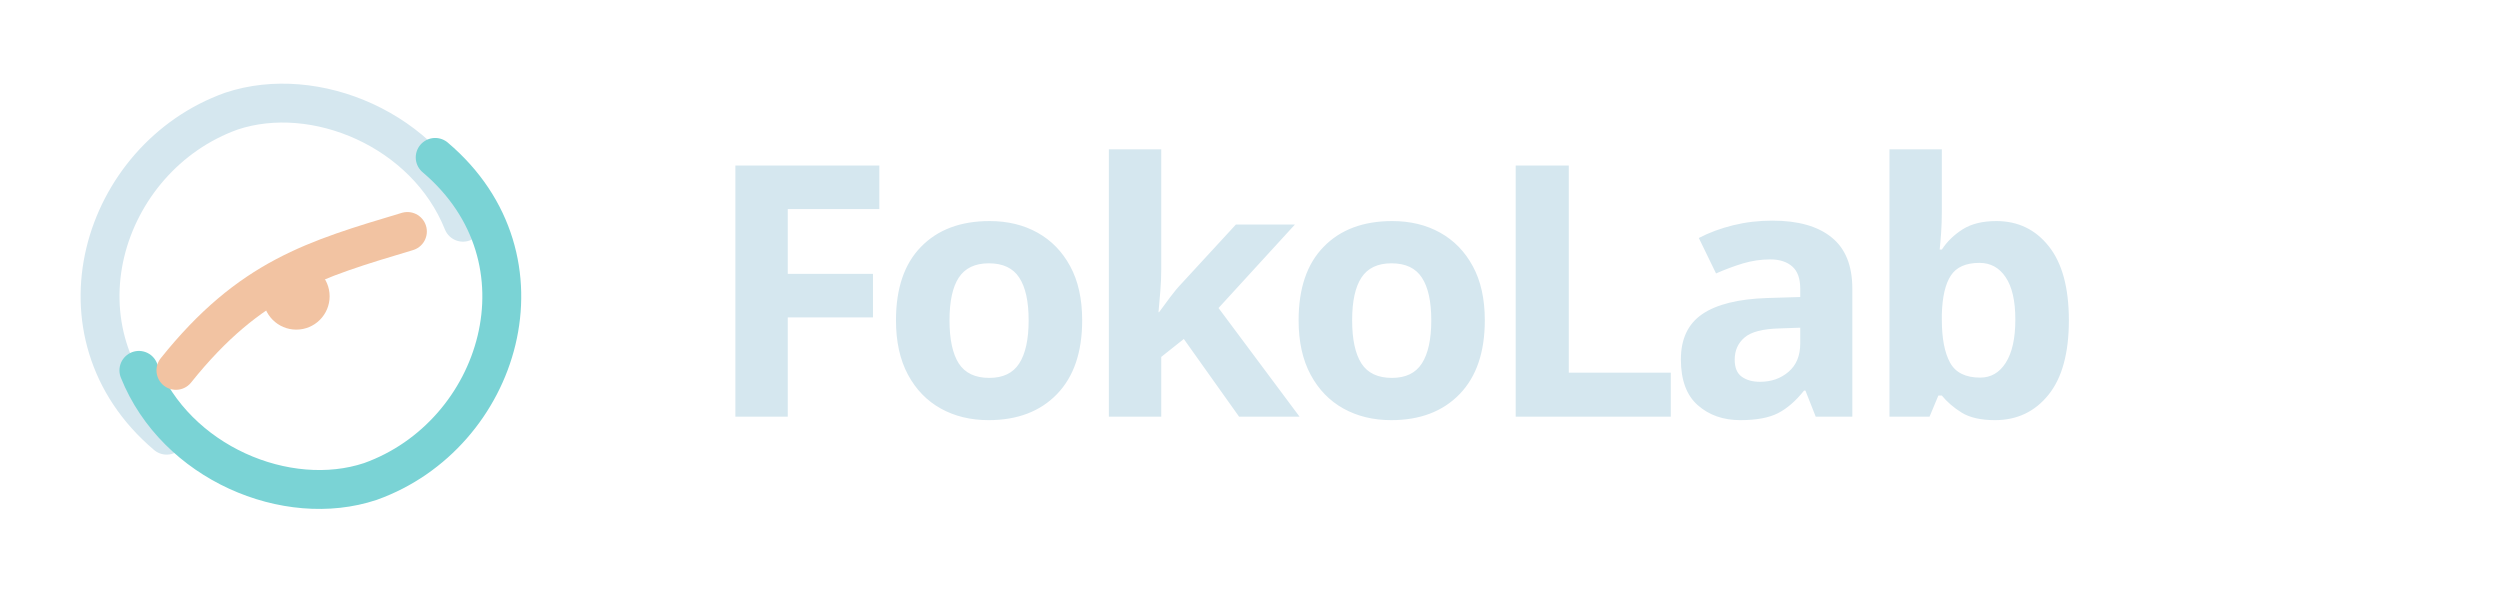
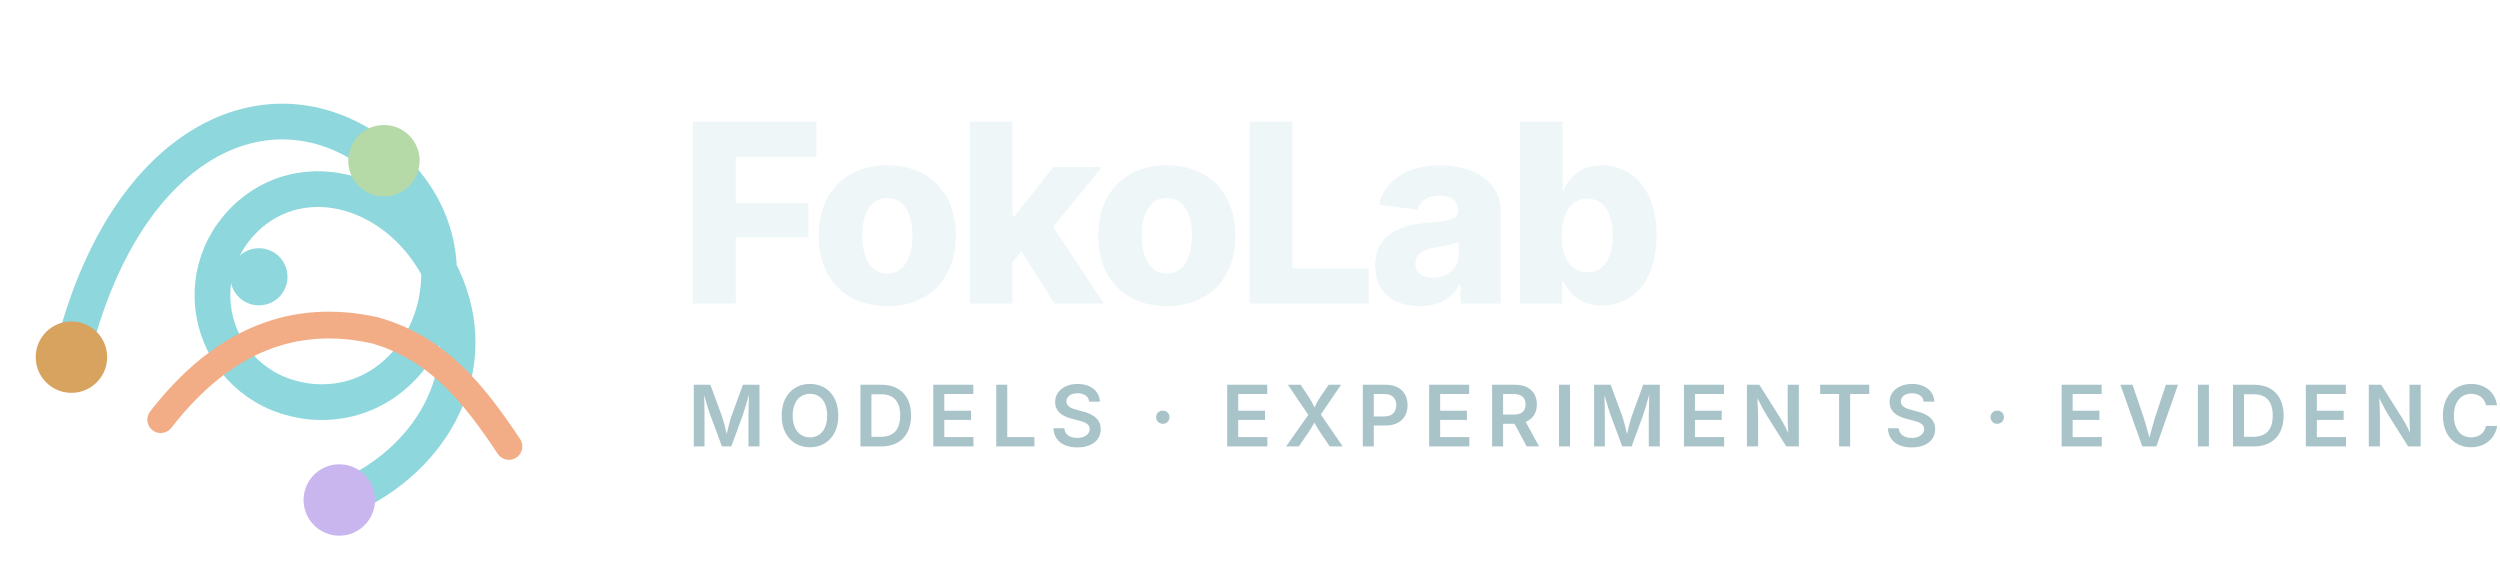
- <svg xmlns="http://www.w3.org/2000/svg" viewBox="0 0 270 64" role="img" aria-labelledby="title desc">
-   <g fill="none" stroke-width="4.2" stroke-linecap="round" stroke-linejoin="round">
-     <path d="M18 47C5 36 11 17 25 12c9-3 21 2 25 12" stroke="#d5e7ef" />
-     <path d="M47 17c13 11 7 30-7 35-9 3-21-2-25-12" stroke="#7ad3d5" />
-     <path d="M19 40c8-10 15-12 25-15" stroke="#f2c3a2" />
-     <circle cx="32" cy="32" r="3.6" fill="#f2c3a2" stroke="none" />
+ <svg xmlns="http://www.w3.org/2000/svg" viewBox="0 0 280 64">
+   <g>
+     <path d="M8 40C14 15 31 8 43 18c12 10 5 28-8 27-11-1-15-14-7-21 7-6 18-2 22 8 4 10-2 20-12 24" fill="none" stroke="#8ed7dd" stroke-width="4" stroke-linecap="round" />
+     <path d="M18 47c7-9 15-12 24-10 7 2 11 7 15 13" fill="none" stroke="#f2ad86" stroke-width="3" stroke-linecap="round" />
+     <circle cx="8" cy="40" r="4" fill="#d7a35f" />
+     <circle cx="43" cy="18" r="4" fill="#b6d9a8" />
+     <circle cx="38" cy="56" r="4" fill="#cab6ee" />
+     <circle cx="29" cy="31" r="3.2" fill="#8ed7dd" />
  </g>
-   <text x="76" y="45" fill="#d5e7ef" font-family="system-ui,Segoe UI,sans-serif" font-weight="650" font-size="38" letter-spacing="-1.8">FokoLab</text>
+   <text x="76" y="34" font-family="Inter,system-ui,sans-serif" font-size="28" font-weight="760" letter-spacing="-1" fill="#eef6f7">FokoLab</text>
+   <text x="77" y="50" font-family="Inter,system-ui,sans-serif" font-size="9.5" font-weight="600" letter-spacing="1.3" fill="#a9c4c9">MODELS · EXPERIMENTS · EVIDENCE</text>
</svg>
